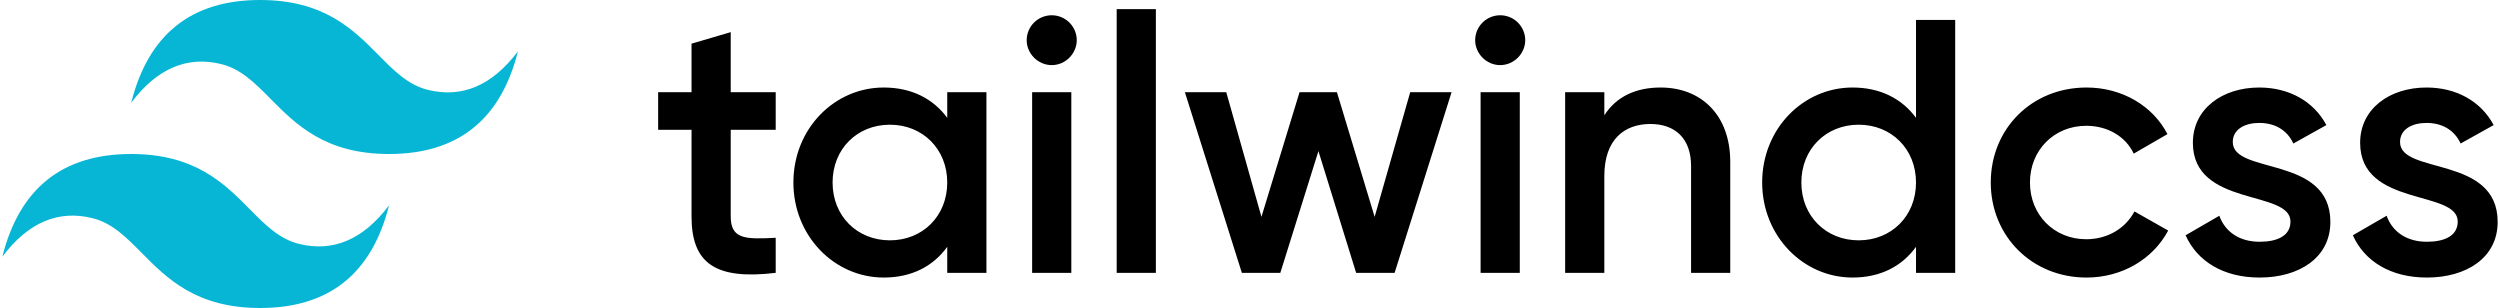
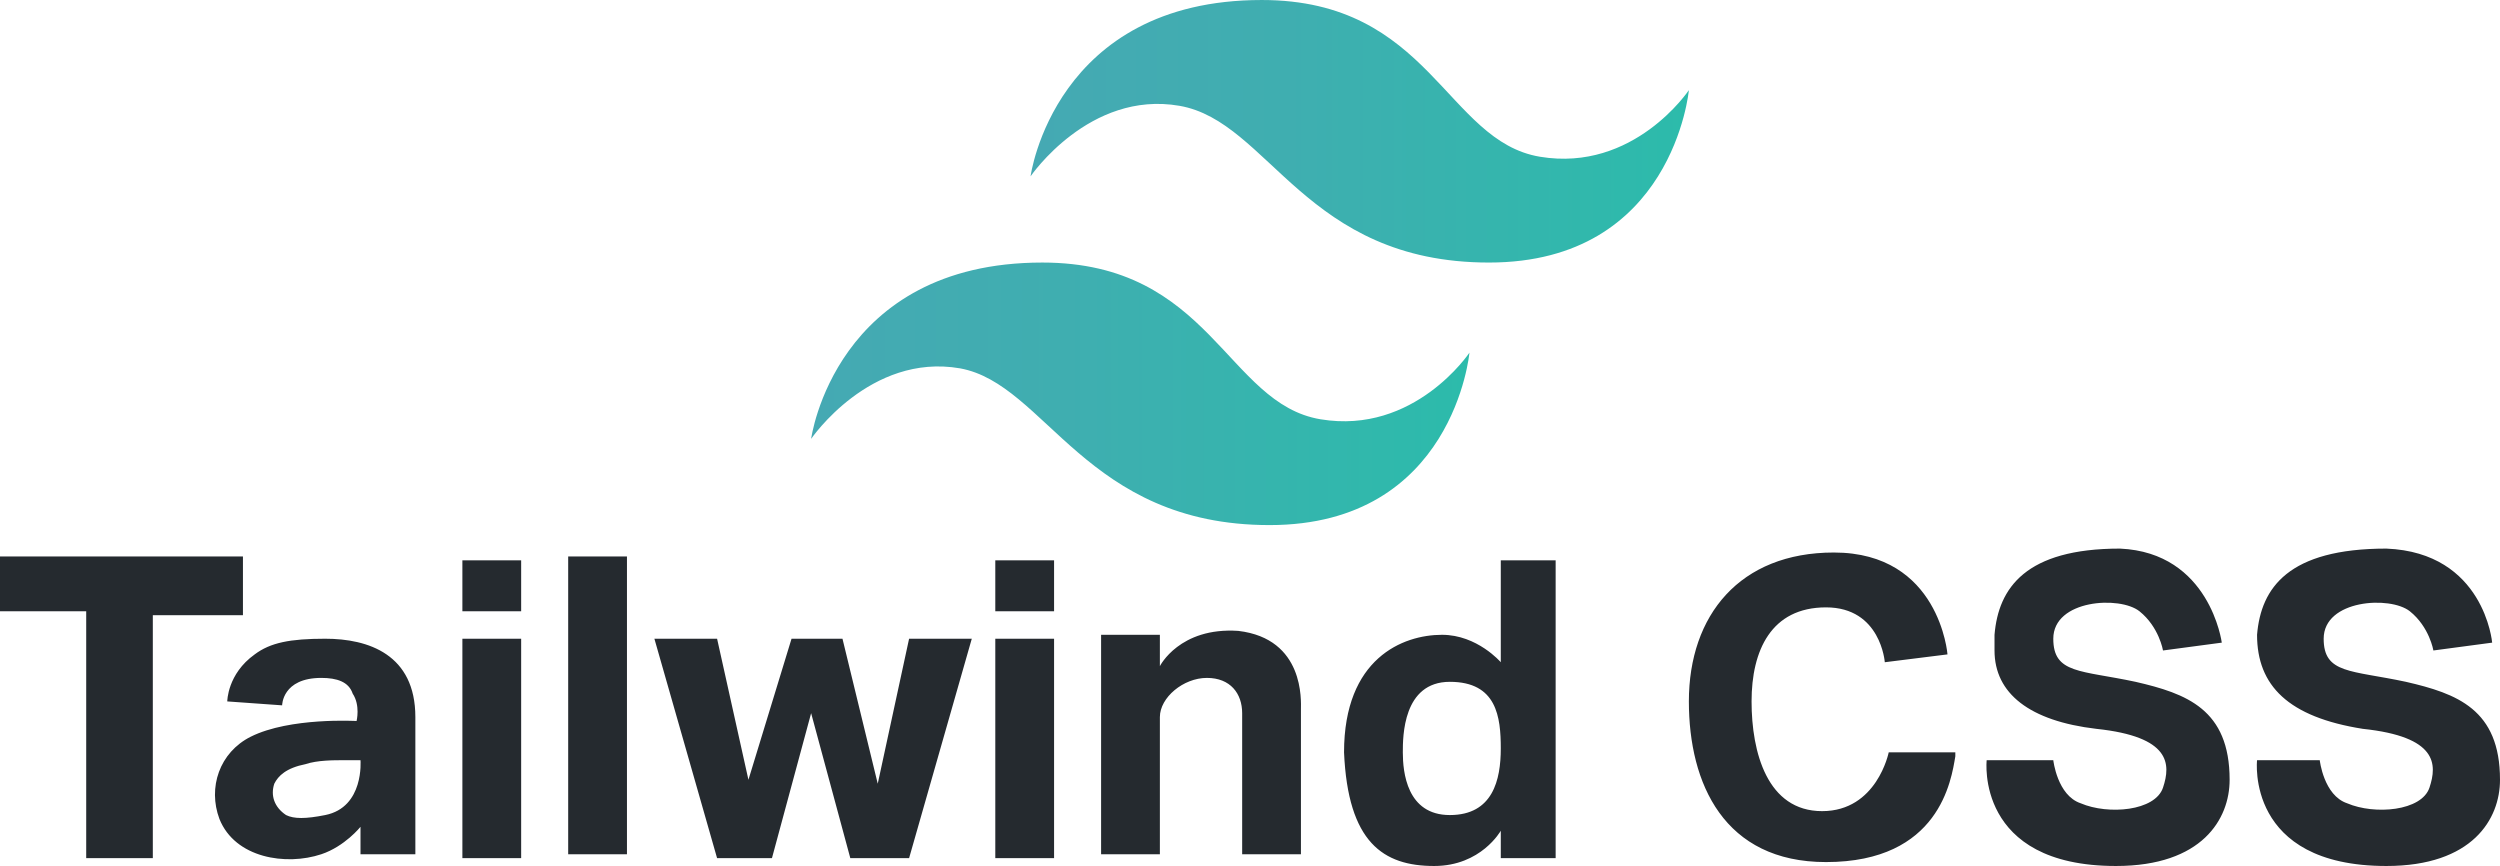
- <svg xmlns="http://www.w3.org/2000/svg" height="308" viewBox=".16 .18 799.8 98.72" width="2500">
-   <path d="m248.04 41.78h-14.42v27.79c0 7.41 4.89 7.29 14.42 6.83v11.23c-19.3 2.32-26.98-3.01-26.98-18.06v-27.79h-10.7v-12.05h10.7v-15.55l12.56-3.7v19.25h14.42zm54.98-12.05h12.56v57.9h-12.56v-8.34c-4.42 6.14-11.29 9.85-20.36 9.85-15.81 0-28.95-13.32-28.95-30.46 0-17.25 13.14-30.45 28.95-30.45 9.07 0 15.94 3.7 20.36 9.72zm-18.38 47.48c10.47 0 18.38-7.76 18.38-18.53s-7.91-18.53-18.38-18.53-18.37 7.76-18.37 18.53 7.9 18.53 18.37 18.53zm51.87-56.16c-4.42 0-8.03-3.71-8.03-7.99.01-1.05.22-2.09.62-3.06a7.997 7.997 0 0 1 4.34-4.32c.97-.4 2.02-.61 3.07-.61s2.09.21 3.07.61c.97.4 1.85.99 2.6 1.73.74.75 1.33 1.63 1.74 2.59.4.97.61 2.01.61 3.06 0 4.28-3.6 7.99-8.02 7.99zm-6.28 66.58v-57.9h12.56v57.9zm27.1 0v-84.53h12.56v84.53zm94.08-57.9h13.26l-18.26 57.9h-12.33l-12.09-39.02-12.21 39.02h-12.33l-18.26-57.9h13.26l11.28 39.95 12.21-39.95h11.98l12.09 39.95zm28.84-8.68c-4.42 0-8.02-3.71-8.02-7.99 0-1.05.21-2.09.61-3.06.41-.96 1-1.84 1.74-2.59.75-.74 1.63-1.33 2.6-1.73.98-.4 2.02-.61 3.07-.61a8.044 8.044 0 0 1 5.67 2.34c.75.75 1.34 1.63 1.74 2.59.41.97.62 2.01.62 3.06 0 4.28-3.61 7.99-8.03 7.99zm-6.28 66.58v-57.9h12.56v57.9zm80.02-35.55v35.55h-12.56v-34.27c0-8.81-5.12-13.44-13.03-13.44-8.26 0-14.77 4.87-14.77 16.68v31.03h-12.56v-57.9h12.56v7.41c3.84-6.02 10.12-8.91 18.03-8.91 13.02 0 22.33 8.8 22.33 23.85zm59.54-45.51h12.56v81.06h-12.56v-8.34c-4.42 6.14-11.28 9.85-20.35 9.85-15.82 0-28.96-13.32-28.96-30.46 0-17.25 13.14-30.45 28.96-30.45 9.07 0 15.93 3.7 20.35 9.72zm-18.37 70.64c10.46 0 18.37-7.76 18.37-18.53s-7.91-18.53-18.37-18.53c-10.47 0-18.38 7.76-18.38 18.53s7.91 18.53 18.38 18.53zm42.33-18.53c0-17.25 13.14-30.45 30.7-30.45 11.4 0 21.28 5.9 25.93 14.94l-10.81 6.25c-2.56-5.44-8.26-8.92-15.24-8.92-10.23 0-18.02 7.76-18.02 18.18s7.79 18.18 18.02 18.18c6.98 0 12.68-3.59 15.47-8.91l10.82 6.13c-4.89 9.15-14.77 15.06-26.17 15.06-17.56 0-30.7-13.32-30.7-30.46zm108.85 12.62c0 11.58-10.12 17.84-22.68 17.84-11.63 0-20-5.22-23.72-13.55l10.81-6.26c1.87 5.22 6.52 8.34 12.91 8.34 5.59 0 9.89-1.85 9.89-6.48 0-10.31-31.28-4.52-31.28-25.25 0-10.88 9.42-17.71 21.28-17.71 9.53 0 17.44 4.4 21.51 12.04l-10.58 5.91c-2.09-4.52-6.16-6.6-10.93-6.6-4.54 0-8.49 1.96-8.49 6.13 0 10.54 31.28 4.17 31.28 25.59zm53.62 0c0 11.58-10.12 17.84-22.68 17.84-11.63 0-20.01-5.22-23.73-13.55l10.82-6.26c1.86 5.22 6.51 8.34 12.91 8.34 5.58 0 9.88-1.85 9.88-6.48 0-10.31-31.28-4.52-31.28-25.25 0-10.88 9.42-17.71 21.28-17.71 9.54 0 17.45 4.4 21.52 12.04l-10.59 5.91c-2.09-4.52-6.16-6.6-10.93-6.6-4.53 0-8.49 1.96-8.49 6.13 0 10.54 31.29 4.17 31.29 25.59z" />
-   <path d="m82.79.18c-22.03 0-35.81 10.97-41.32 32.91 8.27-10.97 17.91-15.09 28.93-12.35 6.28 1.57 10.77 6.11 15.75 11.14 8.1 8.18 17.48 17.66 37.96 17.66 22.03 0 35.8-10.97 41.31-32.91-8.26 10.97-17.9 15.08-28.92 12.34-6.28-1.56-10.78-6.11-15.75-11.13-8.1-8.19-17.48-17.66-37.96-17.66zm-41.32 49.36c-22.03 0-35.8 10.97-41.31 32.91 8.26-10.97 17.9-15.08 28.92-12.34 6.29 1.56 10.78 6.11 15.75 11.13 8.1 8.19 17.48 17.66 37.96 17.66 22.04 0 35.81-10.97 41.32-32.91-8.27 10.97-17.91 15.09-28.92 12.35-6.29-1.57-10.78-6.11-15.76-11.14-8.1-8.18-17.48-17.66-37.96-17.66z" fill="#06b6d4" />
+ <svg xmlns="http://www.w3.org/2000/svg" xmlns:xlink="http://www.w3.org/1999/xlink" height="866" viewBox="0 0 63.8 22.1" width="2500">
+   <linearGradient id="a">
+     <stop offset="0" stop-color="#45a9b3" />
+     <stop offset=".389" stop-color="#3faeb0" />
+     <stop offset="1" stop-color="#2cbbab" />
+   </linearGradient>
+   <linearGradient id="b" gradientTransform="matrix(1 0 0 -1 0 22.075)" gradientUnits="userSpaceOnUse" x1="26.253" x2="43.091" xlink:href="#a" y1="18.725" y2="18.725" />
+   <linearGradient id="c" gradientTransform="matrix(1 0 0 -1 0 22.075)" gradientUnits="userSpaceOnUse" x1="20.622" x2="37.459" xlink:href="#a" y1="12.025" y2="12.025" />
+   <path d="m63.6 16.4-1.5.2s-.1-.6-.6-1-2.2-.3-2.2.7c0 .9.7.8 2.1 1.1 1.3.3 2.4.7 2.4 2.5 0 1-.7 2.2-2.9 2.2-3.6 0-3.3-2.7-3.3-2.7h1.6s.1.9.7 1.1c.7.3 1.9.2 2.1-.4s.2-1.3-1.7-1.5c-1.9-.3-2.7-1.1-2.7-2.4.1-1.2.8-2.2 3.3-2.2 2.5.1 2.7 2.4 2.7 2.4zm-6.9 0-1.5.2s-.1-.6-.6-1-2.2-.3-2.2.7c0 .9.7.8 2.1 1.1 1.3.3 2.4.7 2.4 2.5 0 1-.7 2.2-2.9 2.2-3.6 0-3.3-2.7-3.3-2.7h1.7s.1.9.7 1.1c.7.3 1.9.2 2.1-.4s.2-1.3-1.7-1.5c-1.7-.2-2.6-.9-2.6-2v-.4c.1-1.2.8-2.2 3.2-2.2 2.3.1 2.6 2.4 2.6 2.4zm-8.5 2.8h1.7v.1c-.1.6-.4 2.7-3.3 2.7-2.6 0-3.5-2-3.5-4.1 0-2.2 1.3-3.8 3.7-3.8 2.7 0 2.9 2.6 2.9 2.6l-1.6.2s-.1-1.4-1.5-1.4-1.9 1.1-1.9 2.4.4 2.8 1.8 2.8 1.7-1.5 1.7-1.5zm-8.5-4.9v7.6h-1.4v-.7s-.5.9-1.7.9c-1.3 0-2.2-.6-2.3-2.9 0-2.4 1.5-3 2.5-3 .9 0 1.5.7 1.5.7v-2.6zm-1.4 4.8c0-.8-.1-1.7-1.3-1.7s-1.2 1.4-1.2 1.8c0 .5.1 1.6 1.2 1.6s1.3-.9 1.3-1.7zm-5.1-1v3.7h-1.5v-3.6c0-.5-.3-.9-.9-.9s-1.2.5-1.2 1v3.5h-1.5v-5.6h1.5v.8s.5-1 2-.9c1.7.2 1.6 1.8 1.6 2zm-7.8-1.8h1.5v5.6h-1.5zm0-2h1.5v1.3h-1.5zm-.6 2-1.6 5.6h-1.5l-1-3.7-1 3.7h-1.4l-1.6-5.6h1.6l.8 3.6 1.1-3.6h1.3l.9 3.7.8-3.7zm-10.3-2.1h1.5v7.6h-1.5zm-2.7 2.1h1.5v5.6h-1.5zm0-2h1.5v1.3h-1.5zm-1.2 4v3.5h-1.4v-.7s-.4.5-1 .7c-.9.3-2.2.1-2.6-.9-.3-.8 0-1.7.8-2.1 1-.5 2.7-.4 2.7-.4s.1-.4-.1-.7c-.1-.3-.4-.4-.8-.4-1 0-1 .7-1 .7l-1.4-.1s0-.7.7-1.2c.4-.3.9-.4 1.8-.4 1.1 0 2.3.4 2.3 2zm-2.3 2.5c1-.2.9-1.4.9-1.4h-.4c-.3 0-.7 0-1 .1-.5.1-.7.3-.8.5-.1.3 0 .6.3.8.2.1.5.1 1 0zm-2.1-6.6v1.5h-2.3v6.2h-1.7v-6.3h-2.2v-1.4z" fill="#252a2f" />
+   <path d="m43.1 2.3s-1.4 2.1-3.8 1.7-2.8-4-7.1-4c-5.3 0-5.9 4.5-5.9 4.5s1.5-2.2 3.8-1.8 3.2 4 7.9 4 5.1-4.4 5.1-4.4z" fill="url(#b)" />
+   <path d="m37.5 9s-1.4 2.1-3.8 1.7-2.8-4-7.1-4c-5.3 0-5.9 4.5-5.9 4.5s1.5-2.2 3.8-1.8c2.2.4 3.2 4 7.9 4s5.1-4.4 5.1-4.4z" fill="url(#c)" />
</svg>
